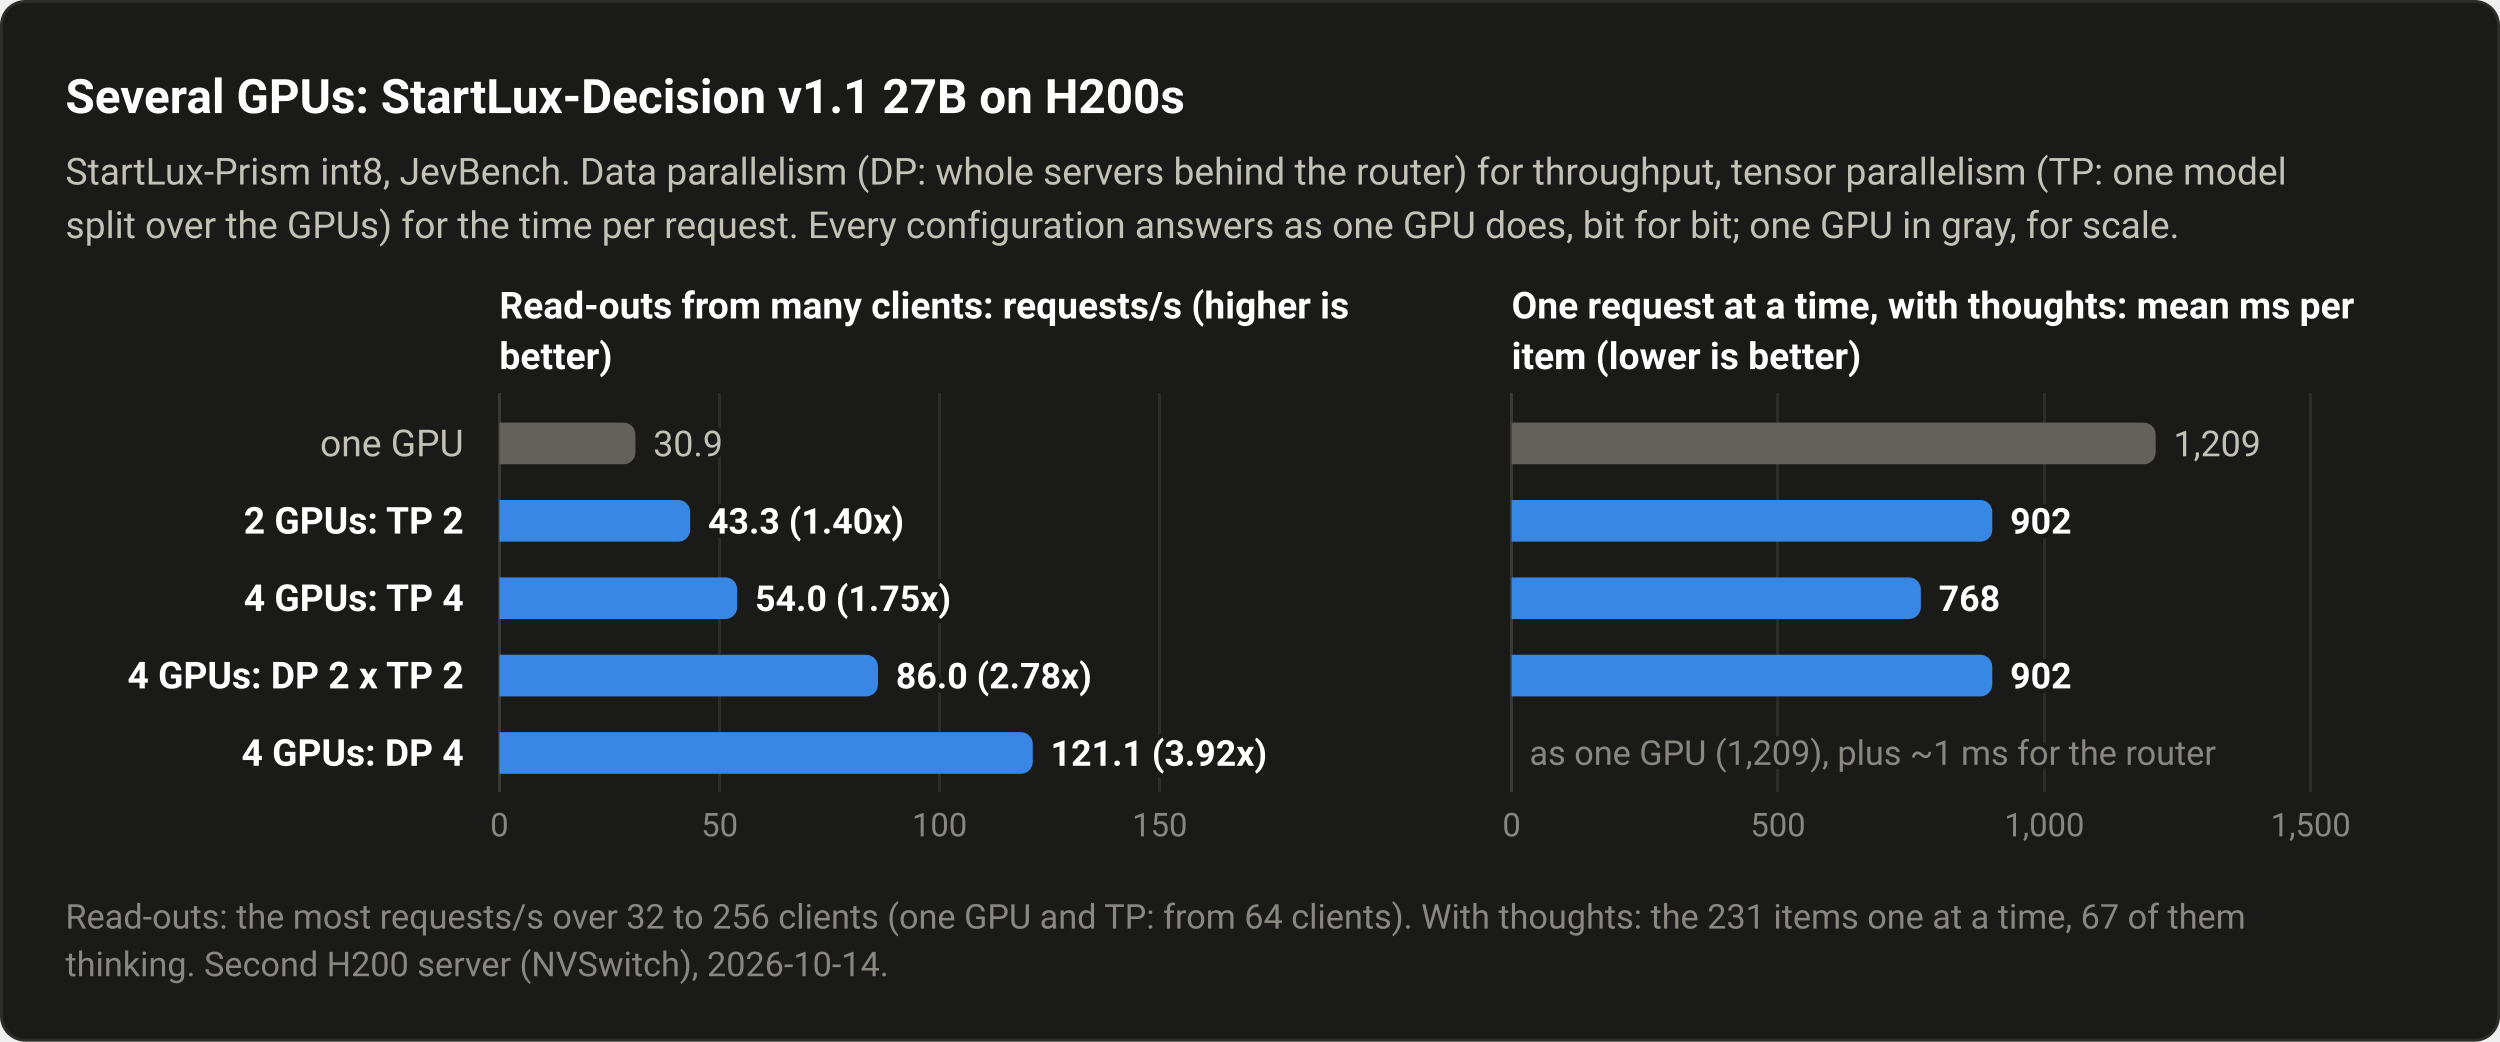
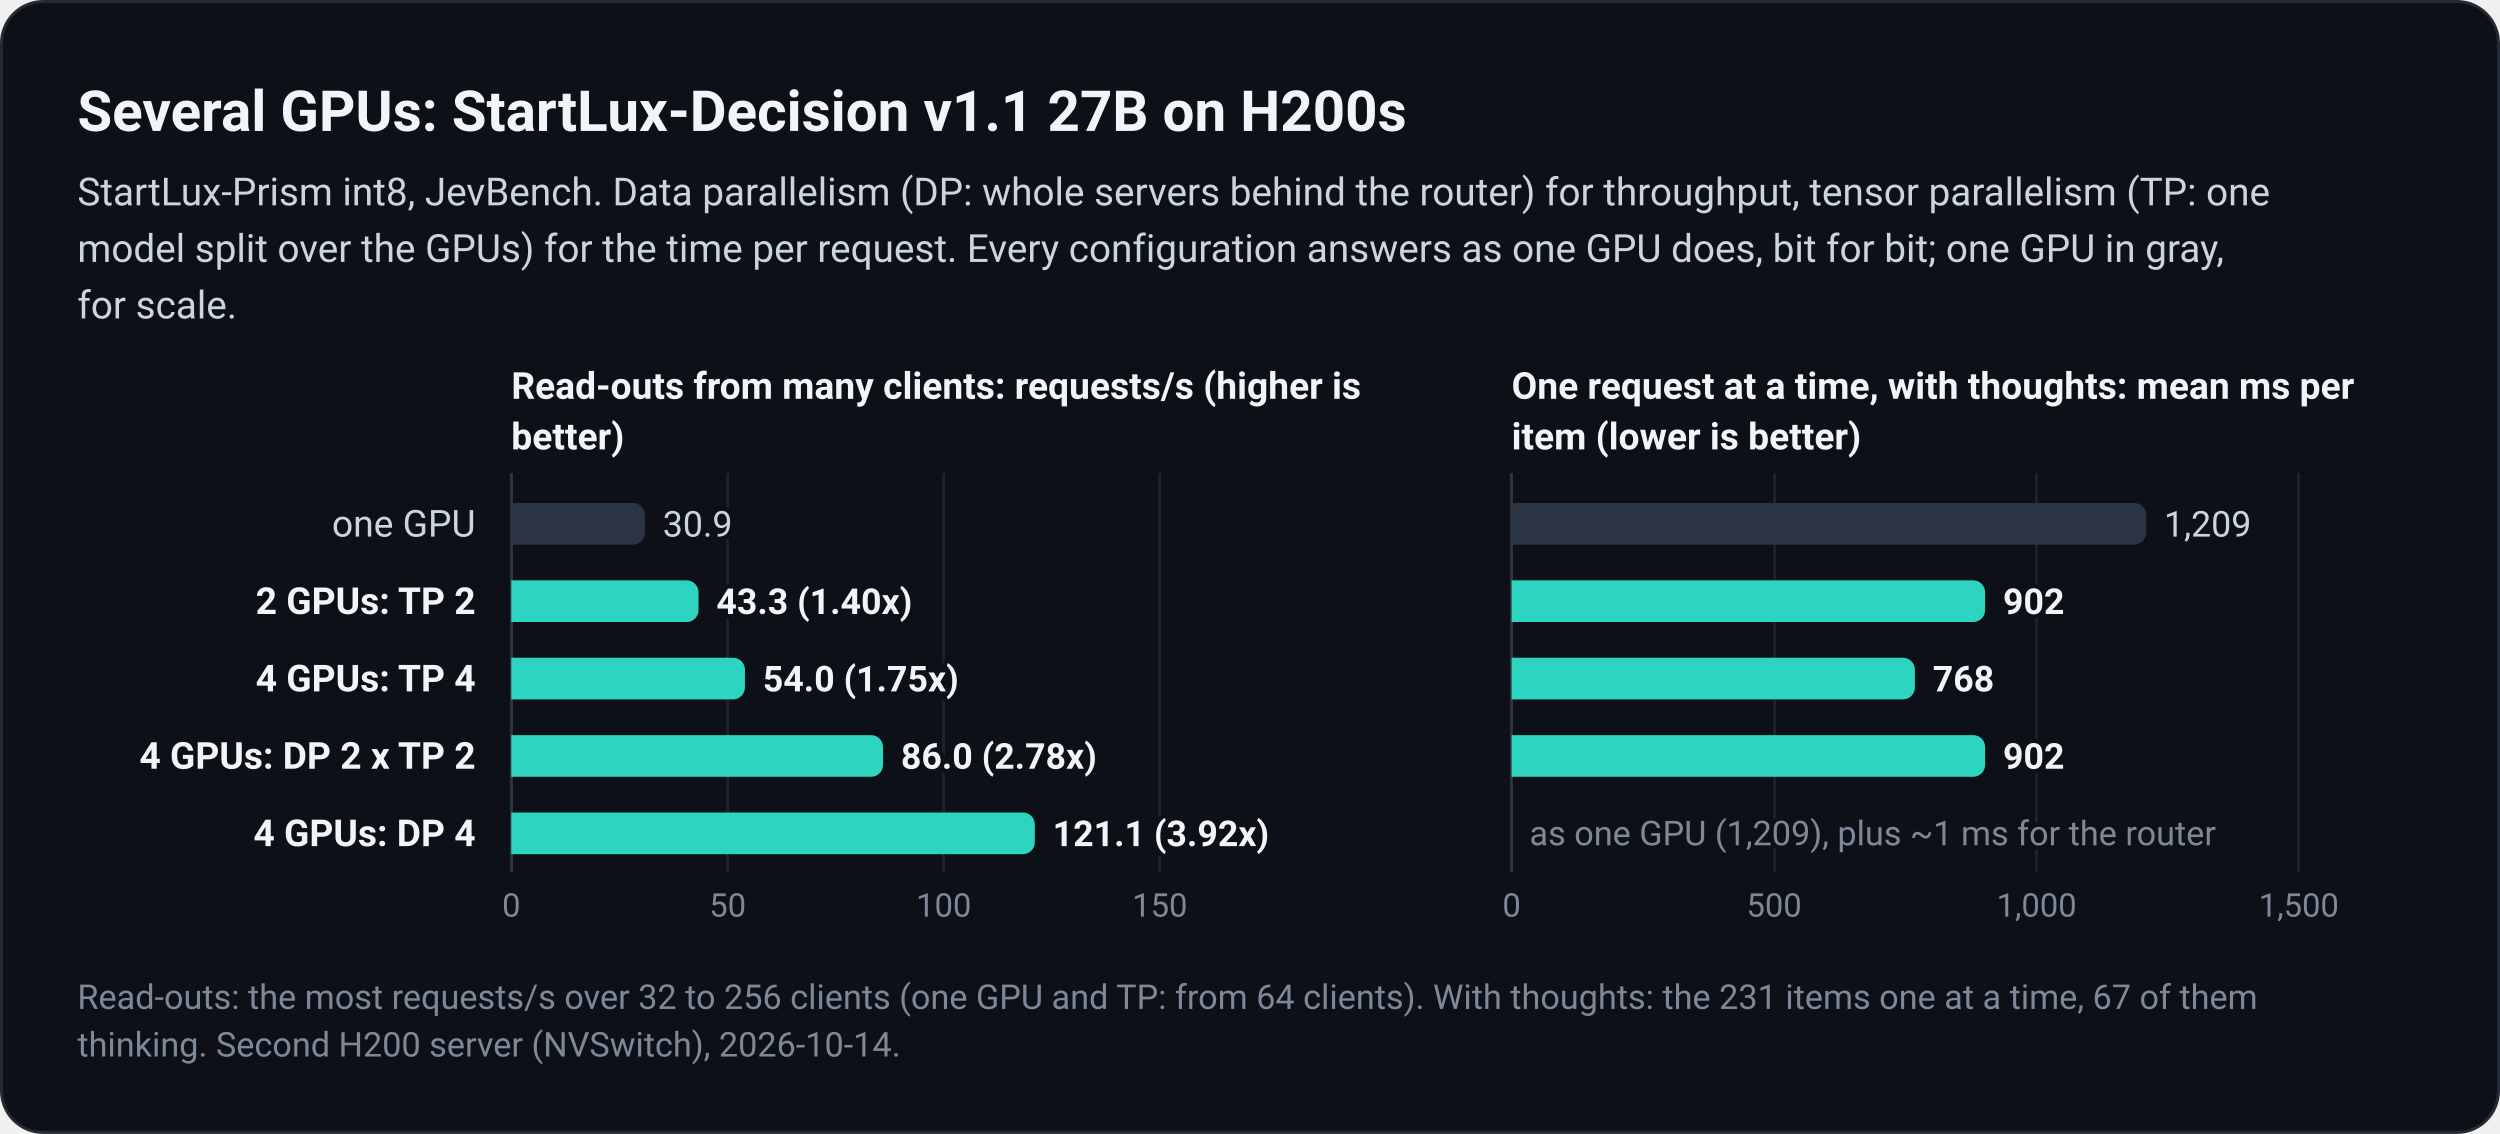
- <svg xmlns="http://www.w3.org/2000/svg" width="840" height="350" viewBox="0 0 840 350" role="img" aria-labelledby="title desc" font-family="system-ui, -apple-system, 'Segoe UI', Roboto, 'Helvetica Neue', Arial, sans-serif">
-   <rect x="0.5" y="0.5" width="839" height="349" rx="8" fill="#1a1a19" stroke="#2c2c2a" />
-   <text x="22.0" y="38.0" font-size="16" fill="#ffffff" text-anchor="start" font-weight="600">Several GPUs: StartLux-Decision v1.1 27B on H200s</text>
-   <text x="22.0" y="62.0" font-size="12.5" fill="#c3c2b7" text-anchor="start" font-weight="400">StartLux-Prism int8, JevBench. Data parallelism (DP: whole servers behind the router) for throughput, tensor parallelism (TP: one model</text>
-   <text x="22.0" y="80.0" font-size="12.5" fill="#c3c2b7" text-anchor="start" font-weight="400">split over the GPUs) for the time per request. Every configuration answers as one GPU does, bit for bit; one GPU in gray, for scale.</text>
-   <text x="167.8" y="107.0" font-size="12.5" fill="#ffffff" text-anchor="start" font-weight="600">Read-outs from many clients: requests/s (higher is</text>
-   <text x="167.8" y="124.0" font-size="12.5" fill="#ffffff" text-anchor="start" font-weight="600">better)</text>
-   <text x="167.8" y="281.0" font-size="11" fill="#898781" text-anchor="middle" font-weight="400" style="font-variant-numeric: tabular-nums">0</text>
-   <line x1="241.8" y1="132.0" x2="241.8" y2="266.0" stroke="#2c2c2a" stroke-width="1" shape-rendering="crispEdges" />
-   <text x="241.8" y="281.0" font-size="11" fill="#898781" text-anchor="middle" font-weight="400" style="font-variant-numeric: tabular-nums">50</text>
-   <line x1="315.7" y1="132.0" x2="315.7" y2="266.0" stroke="#2c2c2a" stroke-width="1" shape-rendering="crispEdges" />
-   <text x="315.7" y="281.0" font-size="11" fill="#898781" text-anchor="middle" font-weight="400" style="font-variant-numeric: tabular-nums">100</text>
-   <line x1="389.7" y1="132.0" x2="389.7" y2="266.0" stroke="#2c2c2a" stroke-width="1" shape-rendering="crispEdges" />
-   <text x="389.7" y="281.0" font-size="11" fill="#898781" text-anchor="middle" font-weight="400" style="font-variant-numeric: tabular-nums">150</text>
-   <line x1="167.8" y1="132.0" x2="167.8" y2="266.0" stroke="#383835" stroke-width="1" shape-rendering="crispEdges" />
-   <path d="M167.8,142.0 H209.5 A4.0,4.0 0 0 1 213.5,146.0 V152.0 A4.0,4.0 0 0 1 209.5,156.0 H167.8 Z" fill="#62615c" />
-   <text x="219.5" y="153.3" font-size="12" fill="#c3c2b7" text-anchor="start" font-weight="400" style="font-variant-numeric: tabular-nums" stroke="#1a1a19" stroke-width="3" stroke-linejoin="round" paint-order="stroke">30.9</text>
-   <path d="M167.8,168.0 H227.9 A4.0,4.0 0 0 1 231.9,172.0 V178.0 A4.0,4.0 0 0 1 227.9,182.0 H167.8 Z" fill="#3987e5" />
-   <text x="237.9" y="179.3" font-size="12" fill="#ffffff" text-anchor="start" font-weight="600" style="font-variant-numeric: tabular-nums" stroke="#1a1a19" stroke-width="3" stroke-linejoin="round" paint-order="stroke">43.3 (1.40x)</text>
-   <path d="M167.8,194.0 H243.7 A4.0,4.0 0 0 1 247.7,198.0 V204.0 A4.0,4.0 0 0 1 243.7,208.0 H167.8 Z" fill="#3987e5" />
-   <text x="253.7" y="205.3" font-size="12" fill="#ffffff" text-anchor="start" font-weight="600" style="font-variant-numeric: tabular-nums" stroke="#1a1a19" stroke-width="3" stroke-linejoin="round" paint-order="stroke">54.0 (1.75x)</text>
-   <path d="M167.8,220.0 H291.0 A4.0,4.0 0 0 1 295.0,224.0 V230.0 A4.0,4.0 0 0 1 291.0,234.0 H167.8 Z" fill="#3987e5" />
-   <text x="301.0" y="231.3" font-size="12" fill="#ffffff" text-anchor="start" font-weight="600" style="font-variant-numeric: tabular-nums" stroke="#1a1a19" stroke-width="3" stroke-linejoin="round" paint-order="stroke">86.0 (2.78x)</text>
-   <path d="M167.8,246.0 H343.0 A4.0,4.0 0 0 1 347.0,250.0 V256.0 A4.0,4.0 0 0 1 343.0,260.0 H167.8 Z" fill="#3987e5" />
-   <text x="353.0" y="257.3" font-size="12" fill="#ffffff" text-anchor="start" font-weight="600" style="font-variant-numeric: tabular-nums" stroke="#1a1a19" stroke-width="3" stroke-linejoin="round" paint-order="stroke">121.1 (3.92x)</text>
-   <text x="507.9" y="107.0" font-size="12.5" fill="#ffffff" text-anchor="start" font-weight="600">One request at a time, with thoughts: mean ms per</text>
-   <text x="507.9" y="124.0" font-size="12.5" fill="#ffffff" text-anchor="start" font-weight="600">item (lower is better)</text>
-   <text x="507.9" y="281.0" font-size="11" fill="#898781" text-anchor="middle" font-weight="400" style="font-variant-numeric: tabular-nums">0</text>
-   <line x1="597.4" y1="132.0" x2="597.4" y2="266.0" stroke="#2c2c2a" stroke-width="1" shape-rendering="crispEdges" />
-   <text x="597.4" y="281.0" font-size="11" fill="#898781" text-anchor="middle" font-weight="400" style="font-variant-numeric: tabular-nums">500</text>
-   <line x1="686.9" y1="132.0" x2="686.9" y2="266.0" stroke="#2c2c2a" stroke-width="1" shape-rendering="crispEdges" />
-   <text x="686.9" y="281.0" font-size="11" fill="#898781" text-anchor="middle" font-weight="400" style="font-variant-numeric: tabular-nums">1,000</text>
-   <line x1="776.4" y1="132.0" x2="776.4" y2="266.0" stroke="#2c2c2a" stroke-width="1" shape-rendering="crispEdges" />
-   <text x="776.4" y="281.0" font-size="11" fill="#898781" text-anchor="middle" font-weight="400" style="font-variant-numeric: tabular-nums">1,500</text>
-   <line x1="507.9" y1="132.0" x2="507.9" y2="266.0" stroke="#383835" stroke-width="1" shape-rendering="crispEdges" />
-   <path d="M507.9,142.0 H720.3 A4.0,4.0 0 0 1 724.3,146.0 V152.0 A4.0,4.0 0 0 1 720.3,156.0 H507.9 Z" fill="#62615c" />
-   <text x="730.3" y="153.3" font-size="12" fill="#c3c2b7" text-anchor="start" font-weight="400" style="font-variant-numeric: tabular-nums" stroke="#1a1a19" stroke-width="3" stroke-linejoin="round" paint-order="stroke">1,209</text>
-   <path d="M507.9,168.0 H665.4 A4.0,4.0 0 0 1 669.4,172.0 V178.0 A4.0,4.0 0 0 1 665.4,182.0 H507.9 Z" fill="#3987e5" />
-   <text x="675.4" y="179.3" font-size="12" fill="#ffffff" text-anchor="start" font-weight="600" style="font-variant-numeric: tabular-nums" stroke="#1a1a19" stroke-width="3" stroke-linejoin="round" paint-order="stroke">902</text>
-   <path d="M507.9,194.0 H641.4 A4.0,4.0 0 0 1 645.4,198.0 V204.0 A4.0,4.0 0 0 1 641.4,208.0 H507.9 Z" fill="#3987e5" />
-   <text x="651.4" y="205.3" font-size="12" fill="#ffffff" text-anchor="start" font-weight="600" style="font-variant-numeric: tabular-nums" stroke="#1a1a19" stroke-width="3" stroke-linejoin="round" paint-order="stroke">768</text>
-   <path d="M507.9,220.0 H665.4 A4.0,4.0 0 0 1 669.4,224.0 V230.0 A4.0,4.0 0 0 1 665.4,234.0 H507.9 Z" fill="#3987e5" />
-   <text x="675.4" y="231.3" font-size="12" fill="#ffffff" text-anchor="start" font-weight="600" style="font-variant-numeric: tabular-nums" stroke="#1a1a19" stroke-width="3" stroke-linejoin="round" paint-order="stroke">902</text>
-   <text x="513.9" y="257.0" font-size="11.5" fill="#898781" text-anchor="start" font-weight="400" stroke="#1a1a19" stroke-width="3" stroke-linejoin="round" paint-order="stroke">as one GPU (1,209), plus ~1 ms for the router</text>
-   <text x="155.8" y="153.3" font-size="12.5" fill="#c3c2b7" text-anchor="end" font-weight="400">one GPU</text>
-   <text x="155.8" y="179.3" font-size="12.5" fill="#ffffff" text-anchor="end" font-weight="600">2 GPUs: TP 2</text>
-   <text x="155.8" y="205.3" font-size="12.5" fill="#ffffff" text-anchor="end" font-weight="600">4 GPUs: TP 4</text>
-   <text x="155.8" y="231.3" font-size="12.5" fill="#ffffff" text-anchor="end" font-weight="600">4 GPUs: DP 2 x TP 2</text>
-   <text x="155.8" y="257.3" font-size="12.5" fill="#ffffff" text-anchor="end" font-weight="600">4 GPUs: DP 4</text>
-   <text x="22.0" y="312.0" font-size="11.5" fill="#898781" text-anchor="start" font-weight="400">Read-outs: the most requests/s over 32 to 256 clients (one GPU and TP: from 64 clients). With thoughts: the 231 items one at a time, 67 of them</text>
-   <text x="22.0" y="328.0" font-size="11.5" fill="#898781" text-anchor="start" font-weight="400">thinking. Second H200 server (NVSwitch), 2026-10-14.</text>
+ <svg xmlns="http://www.w3.org/2000/svg" width="840" height="381" viewBox="0 0 840 381" role="img" aria-labelledby="title desc" font-family="system-ui, -apple-system, 'Segoe UI', Roboto, 'Helvetica Neue', Arial, sans-serif">
+   <rect x="0.5" y="0.5" width="839" height="380" rx="14" fill="#0d1117" stroke="#232a35" />
+   <text x="26.0" y="44.0" font-size="19" fill="#f1f5f9" text-anchor="start" font-weight="700">Several GPUs: StartLux-Decision v1.1 27B on H200s</text>
+   <text x="26.0" y="69.0" font-size="13" fill="#cbd5e1" text-anchor="start" font-weight="400">StartLux-Prism int8, JevBench. Data parallelism (DP: whole servers behind the router) for throughput, tensor parallelism (TP: one</text>
+   <text x="26.0" y="88.0" font-size="13" fill="#cbd5e1" text-anchor="start" font-weight="400">model split over the GPUs) for the time per request. Every configuration answers as one GPU does, bit for bit; one GPU in gray,</text>
+   <text x="26.0" y="107.0" font-size="13" fill="#cbd5e1" text-anchor="start" font-weight="400">for scale.</text>
+   <text x="171.8" y="134.0" font-size="12.5" fill="#f1f5f9" text-anchor="start" font-weight="600">Read-outs from many clients: requests/s (higher is</text>
+   <text x="171.8" y="151.0" font-size="12.5" fill="#f1f5f9" text-anchor="start" font-weight="600">better)</text>
+   <text x="171.8" y="308.0" font-size="11" fill="#7d8899" text-anchor="middle" font-weight="400" style="font-variant-numeric: tabular-nums">0</text>
+   <line x1="244.5" y1="159.0" x2="244.5" y2="293.0" stroke="#1b222c" stroke-width="1" shape-rendering="crispEdges" />
+   <text x="244.5" y="308.0" font-size="11" fill="#7d8899" text-anchor="middle" font-weight="400" style="font-variant-numeric: tabular-nums">50</text>
+   <line x1="317.1" y1="159.0" x2="317.1" y2="293.0" stroke="#1b222c" stroke-width="1" shape-rendering="crispEdges" />
+   <text x="317.1" y="308.0" font-size="11" fill="#7d8899" text-anchor="middle" font-weight="400" style="font-variant-numeric: tabular-nums">100</text>
+   <line x1="389.7" y1="159.0" x2="389.7" y2="293.0" stroke="#1b222c" stroke-width="1" shape-rendering="crispEdges" />
+   <text x="389.7" y="308.0" font-size="11" fill="#7d8899" text-anchor="middle" font-weight="400" style="font-variant-numeric: tabular-nums">150</text>
+   <line x1="171.8" y1="159.0" x2="171.8" y2="293.0" stroke="#2b3443" stroke-width="1" shape-rendering="crispEdges" />
+   <path d="M171.8,169.0 H212.7 A4.0,4.0 0 0 1 216.7,173.0 V179.0 A4.0,4.0 0 0 1 212.7,183.0 H171.8 Z" fill="#2b3443" />
+   <text x="222.7" y="180.3" font-size="12" fill="#cbd5e1" text-anchor="start" font-weight="400" style="font-variant-numeric: tabular-nums" stroke="#0d1117" stroke-width="3" stroke-linejoin="round" paint-order="stroke">30.9</text>
+   <path d="M171.8,195.0 H230.7 A4.0,4.0 0 0 1 234.7,199.0 V205.0 A4.0,4.0 0 0 1 230.7,209.0 H171.8 Z" fill="#2dd4bf" />
+   <text x="240.7" y="206.3" font-size="12" fill="#f1f5f9" text-anchor="start" font-weight="600" style="font-variant-numeric: tabular-nums" stroke="#0d1117" stroke-width="3" stroke-linejoin="round" paint-order="stroke">43.3 (1.40x)</text>
+   <path d="M171.8,221.0 H246.3 A4.0,4.0 0 0 1 250.3,225.0 V231.0 A4.0,4.0 0 0 1 246.3,235.0 H171.8 Z" fill="#2dd4bf" />
+   <text x="256.3" y="232.3" font-size="12" fill="#f1f5f9" text-anchor="start" font-weight="600" style="font-variant-numeric: tabular-nums" stroke="#0d1117" stroke-width="3" stroke-linejoin="round" paint-order="stroke">54.0 (1.75x)</text>
+   <path d="M171.8,247.0 H292.7 A4.0,4.0 0 0 1 296.7,251.0 V257.0 A4.0,4.0 0 0 1 292.7,261.0 H171.8 Z" fill="#2dd4bf" />
+   <text x="302.7" y="258.3" font-size="12" fill="#f1f5f9" text-anchor="start" font-weight="600" style="font-variant-numeric: tabular-nums" stroke="#0d1117" stroke-width="3" stroke-linejoin="round" paint-order="stroke">86.0 (2.78x)</text>
+   <path d="M171.8,273.0 H343.7 A4.0,4.0 0 0 1 347.7,277.0 V283.0 A4.0,4.0 0 0 1 343.7,287.0 H171.8 Z" fill="#2dd4bf" />
+   <text x="353.7" y="284.3" font-size="12" fill="#f1f5f9" text-anchor="start" font-weight="600" style="font-variant-numeric: tabular-nums" stroke="#0d1117" stroke-width="3" stroke-linejoin="round" paint-order="stroke">121.1 (3.92x)</text>
+   <text x="507.9" y="134.0" font-size="12.5" fill="#f1f5f9" text-anchor="start" font-weight="600">One request at a time, with thoughts: mean ms per</text>
+   <text x="507.9" y="151.0" font-size="12.5" fill="#f1f5f9" text-anchor="start" font-weight="600">item (lower is better)</text>
+   <text x="507.9" y="308.0" font-size="11" fill="#7d8899" text-anchor="middle" font-weight="400" style="font-variant-numeric: tabular-nums">0</text>
+   <line x1="596.1" y1="159.0" x2="596.1" y2="293.0" stroke="#1b222c" stroke-width="1" shape-rendering="crispEdges" />
+   <text x="596.1" y="308.0" font-size="11" fill="#7d8899" text-anchor="middle" font-weight="400" style="font-variant-numeric: tabular-nums">500</text>
+   <line x1="684.3" y1="159.0" x2="684.3" y2="293.0" stroke="#1b222c" stroke-width="1" shape-rendering="crispEdges" />
+   <text x="684.3" y="308.0" font-size="11" fill="#7d8899" text-anchor="middle" font-weight="400" style="font-variant-numeric: tabular-nums">1,000</text>
+   <line x1="772.4" y1="159.0" x2="772.4" y2="293.0" stroke="#1b222c" stroke-width="1" shape-rendering="crispEdges" />
+   <text x="772.4" y="308.0" font-size="11" fill="#7d8899" text-anchor="middle" font-weight="400" style="font-variant-numeric: tabular-nums">1,500</text>
+   <line x1="507.9" y1="159.0" x2="507.9" y2="293.0" stroke="#2b3443" stroke-width="1" shape-rendering="crispEdges" />
+   <path d="M507.9,169.0 H717.1 A4.0,4.0 0 0 1 721.1,173.0 V179.0 A4.0,4.0 0 0 1 717.1,183.0 H507.9 Z" fill="#2b3443" />
+   <text x="727.1" y="180.3" font-size="12" fill="#cbd5e1" text-anchor="start" font-weight="400" style="font-variant-numeric: tabular-nums" stroke="#0d1117" stroke-width="3" stroke-linejoin="round" paint-order="stroke">1,209</text>
+   <path d="M507.9,195.0 H663.0 A4.0,4.0 0 0 1 667.0,199.0 V205.0 A4.0,4.0 0 0 1 663.0,209.0 H507.9 Z" fill="#2dd4bf" />
+   <text x="673.0" y="206.3" font-size="12" fill="#f1f5f9" text-anchor="start" font-weight="600" style="font-variant-numeric: tabular-nums" stroke="#0d1117" stroke-width="3" stroke-linejoin="round" paint-order="stroke">902</text>
+   <path d="M507.9,221.0 H639.4 A4.0,4.0 0 0 1 643.4,225.0 V231.0 A4.0,4.0 0 0 1 639.4,235.0 H507.9 Z" fill="#2dd4bf" />
+   <text x="649.4" y="232.3" font-size="12" fill="#f1f5f9" text-anchor="start" font-weight="600" style="font-variant-numeric: tabular-nums" stroke="#0d1117" stroke-width="3" stroke-linejoin="round" paint-order="stroke">768</text>
+   <path d="M507.9,247.0 H663.0 A4.0,4.0 0 0 1 667.0,251.0 V257.0 A4.0,4.0 0 0 1 663.0,261.0 H507.9 Z" fill="#2dd4bf" />
+   <text x="673.0" y="258.3" font-size="12" fill="#f1f5f9" text-anchor="start" font-weight="600" style="font-variant-numeric: tabular-nums" stroke="#0d1117" stroke-width="3" stroke-linejoin="round" paint-order="stroke">902</text>
+   <text x="513.9" y="284.0" font-size="11.5" fill="#7d8899" text-anchor="start" font-weight="400" stroke="#0d1117" stroke-width="3" stroke-linejoin="round" paint-order="stroke">as one GPU (1,209), plus ~1 ms for the router</text>
+   <text x="159.8" y="180.3" font-size="12.5" fill="#cbd5e1" text-anchor="end" font-weight="400">one GPU</text>
+   <text x="159.8" y="206.3" font-size="12.5" fill="#f1f5f9" text-anchor="end" font-weight="600">2 GPUs: TP 2</text>
+   <text x="159.8" y="232.3" font-size="12.5" fill="#f1f5f9" text-anchor="end" font-weight="600">4 GPUs: TP 4</text>
+   <text x="159.8" y="258.3" font-size="12.5" fill="#f1f5f9" text-anchor="end" font-weight="600">4 GPUs: DP 2 x TP 2</text>
+   <text x="159.8" y="284.3" font-size="12.5" fill="#f1f5f9" text-anchor="end" font-weight="600">4 GPUs: DP 4</text>
+   <text x="26.0" y="339.0" font-size="11.5" fill="#7d8899" text-anchor="start" font-weight="400">Read-outs: the most requests/s over 32 to 256 clients (one GPU and TP: from 64 clients). With thoughts: the 231 items one at a time, 67 of them</text>
+   <text x="26.0" y="355.0" font-size="11.5" fill="#7d8899" text-anchor="start" font-weight="400">thinking. Second H200 server (NVSwitch), 2026-10-14.</text>
</svg>
